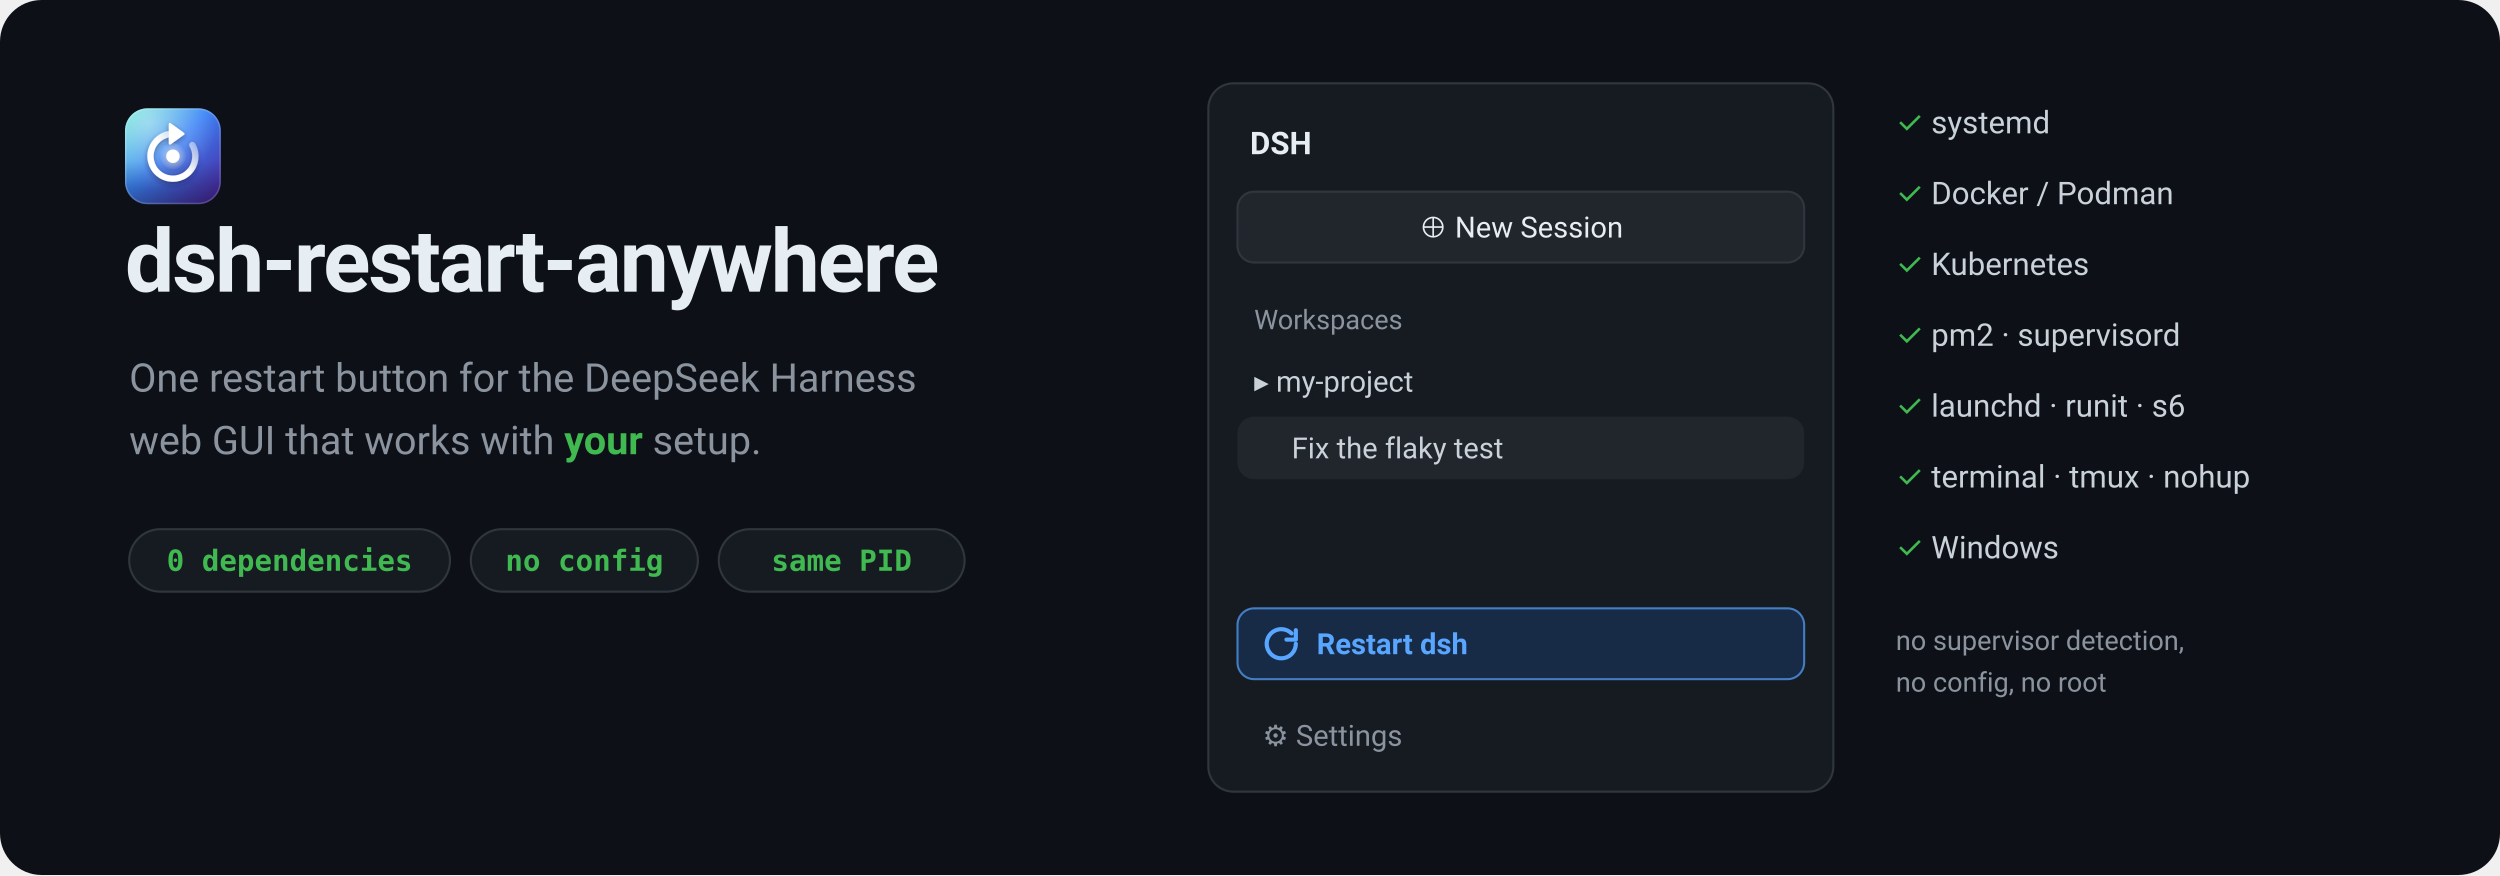
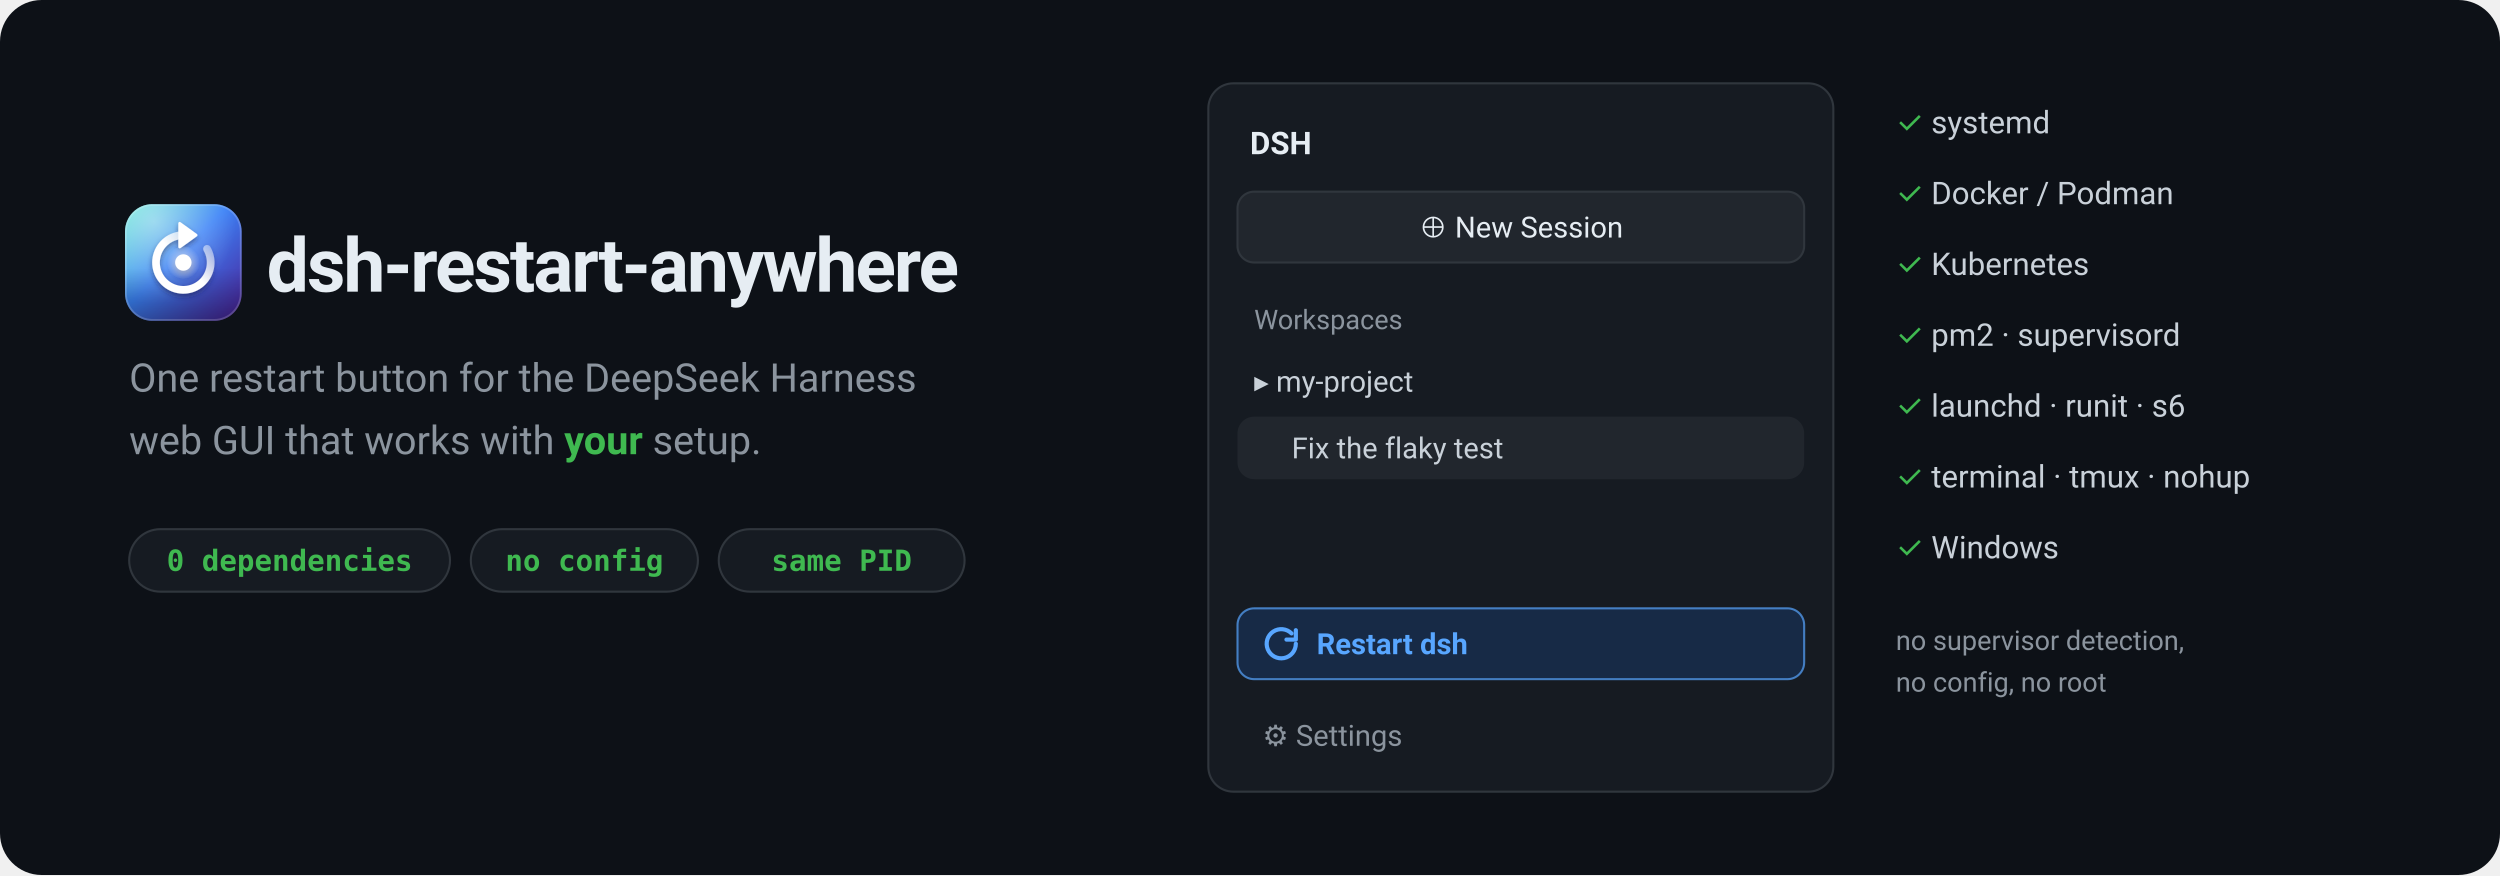
<svg xmlns="http://www.w3.org/2000/svg" width="1200" height="420" viewBox="0 0 1200 420" font-family="ui-sans-serif, -apple-system, 'Segoe UI', Roboto, Helvetica, Arial, sans-serif">
  <rect width="1200" height="420" rx="20" fill="#0d1117" />
-   <svg x="60" y="52" width="46" height="46" viewBox="0 0 64 64">
+   <svg x="60" y="98" width="56" height="56" viewBox="0 0 64 64">
    <defs>
      <linearGradient id="ic-bg" x1="0" y1="0" x2="1" y2="1">
        <stop offset="0" stop-color="#5EEAD4" />
        <stop offset=".45" stop-color="#3B82F6" />
        <stop offset="1" stop-color="#4C1D95" />
      </linearGradient>
      <radialGradient id="ic-hi" cx=".25" cy=".15" r=".7">
        <stop offset="0" stop-color="#fff" stop-opacity=".45" />
        <stop offset="1" stop-color="#fff" stop-opacity="0" />
      </radialGradient>
      <linearGradient id="ic-shade" x1="0" y1="0" x2="0" y2="1">
        <stop offset=".55" stop-color="#000" stop-opacity="0" />
        <stop offset="1" stop-color="#000" stop-opacity=".3" />
      </linearGradient>
      <linearGradient id="ic-tail" x1="1" y1="0" x2="0" y2="1">
        <stop offset="0" stop-color="#fff" stop-opacity=".25" />
        <stop offset=".5" stop-color="#fff" />
      </linearGradient>
      <radialGradient id="ic-core">
        <stop offset="0" stop-color="#fff" stop-opacity=".6" />
        <stop offset="1" stop-color="#fff" stop-opacity="0" />
      </radialGradient>
      <filter id="ic-drop" x="-30%" y="-30%" width="160%" height="160%">
        <feDropShadow dx="0" dy="1.5" stdDeviation="1.6" flood-color="#1E1B4B" flood-opacity=".5" />
      </filter>
    </defs>
    <rect width="64" height="64" rx="15" fill="url(#ic-bg)" />
    <rect width="64" height="64" rx="15" fill="url(#ic-hi)" />
    <rect width="64" height="64" rx="15" fill="url(#ic-shade)" />
    <g filter="url(#ic-drop)">
      <path d="M45 24.5A15 15 0 1 1 32 17" fill="none" stroke="url(#ic-tail)" stroke-width="4.2" stroke-linecap="round" />
      <path d="M30 10.5l9 6.5-9 6.5z" fill="#fff" stroke="#fff" stroke-width="1.5" stroke-linejoin="round" />
      <circle cx="32" cy="32" r="9" fill="url(#ic-core)" />
      <circle cx="32" cy="32" r="4.5" fill="#fff" />
    </g>
    <rect x=".5" y=".5" width="63" height="63" rx="14.5" fill="none" stroke="#fff" stroke-opacity=".18" />
  </svg>
-   <text x="60" y="140" fill="#e6edf3" font-size="42" font-weight="700" letter-spacing="-1">dsh-restart-anywhere</text>
+   <text x="128" y="140" fill="#e6edf3" font-size="36" font-weight="700" letter-spacing="-1">dsh-restart-anywhere</text>
  <text x="62" y="188" fill="#8b949e" font-size="19">One restart button for the DeepSeek Harness</text>
  <text x="62" y="218" fill="#8b949e" font-size="19">web GUI that works with <tspan fill="#3fb950" font-weight="700">your</tspan> setup.</text>
  <g font-family="ui-monospace, SFMono-Regular, Menlo, Consolas, monospace" font-size="14" font-weight="600">
    <rect x="62" y="254" width="154" height="30" rx="15" fill="#161b22" stroke="#30363d" />
    <text x="139" y="274" fill="#3fb950" text-anchor="middle">0 dependencies</text>
    <rect x="226" y="254" width="109" height="30" rx="15" fill="#161b22" stroke="#30363d" />
    <text x="280.5" y="274" fill="#3fb950" text-anchor="middle">no config</text>
    <rect x="345" y="254" width="118" height="30" rx="15" fill="#161b22" stroke="#30363d" />
    <text x="404" y="274" fill="#3fb950" text-anchor="middle">same PID</text>
  </g>
  <g transform="translate(580 40)">
    <rect width="300" height="340" rx="12" fill="#161b22" stroke="#30363d" />
    <text x="20" y="34" fill="#e6edf3" font-size="15" font-weight="700">DSH</text>
    <rect x="14" y="52" width="272" height="34" rx="8" fill="#21262d" stroke="#30363d" />
    <text x="150" y="74" fill="#e6edf3" font-size="14" text-anchor="middle">⊕  New Session</text>
    <text x="22" y="118" fill="#8b949e" font-size="13">Workspaces</text>
    <text x="22" y="148" fill="#c9d1d9" font-size="14">▸ my-project</text>
    <rect x="14" y="160" width="272" height="30" rx="8" fill="#21262d" />
    <text x="40" y="180" fill="#c9d1d9" font-size="14">Fix the flaky test</text>
    <rect x="14" y="252" width="272" height="34" rx="8" fill="#1f6feb" fill-opacity=".18" stroke="#58a6ff" stroke-opacity=".7" />
    <g transform="translate(26 261)" fill="none" stroke="#58a6ff" stroke-width="2" stroke-linecap="round" stroke-linejoin="round">
      <path d="M16 8a7 7 0 1 1-2.05-4.95" />
      <path d="M16 1.5v4.5h-4.5" />
    </g>
    <text x="52" y="274" fill="#58a6ff" font-size="14" font-weight="600">Restart dsh</text>
    <text x="26" y="318" fill="#8b949e" font-size="14">⚙  Settings</text>
  </g>
  <g transform="translate(910 64)" font-size="15" fill="#c9d1d9">
    <text y="0">
      <tspan fill="#3fb950">✓</tspan>  systemd</text>
    <text y="34">
      <tspan fill="#3fb950">✓</tspan>  Docker / Podman</text>
    <text y="68">
      <tspan fill="#3fb950">✓</tspan>  Kubernetes</text>
    <text y="102">
      <tspan fill="#3fb950">✓</tspan>  pm2 · supervisord</text>
    <text y="136">
      <tspan fill="#3fb950">✓</tspan>  launchd · runit · s6</text>
    <text y="170">
      <tspan fill="#3fb950">✓</tspan>  terminal · tmux · nohup</text>
    <text y="204">
      <tspan fill="#3fb950">✓</tspan>  Windows</text>
    <text y="248" fill="#8b949e" font-size="13">no supervisor detection,</text>
    <text y="268" fill="#8b949e" font-size="13">no config, no root</text>
  </g>
</svg>
